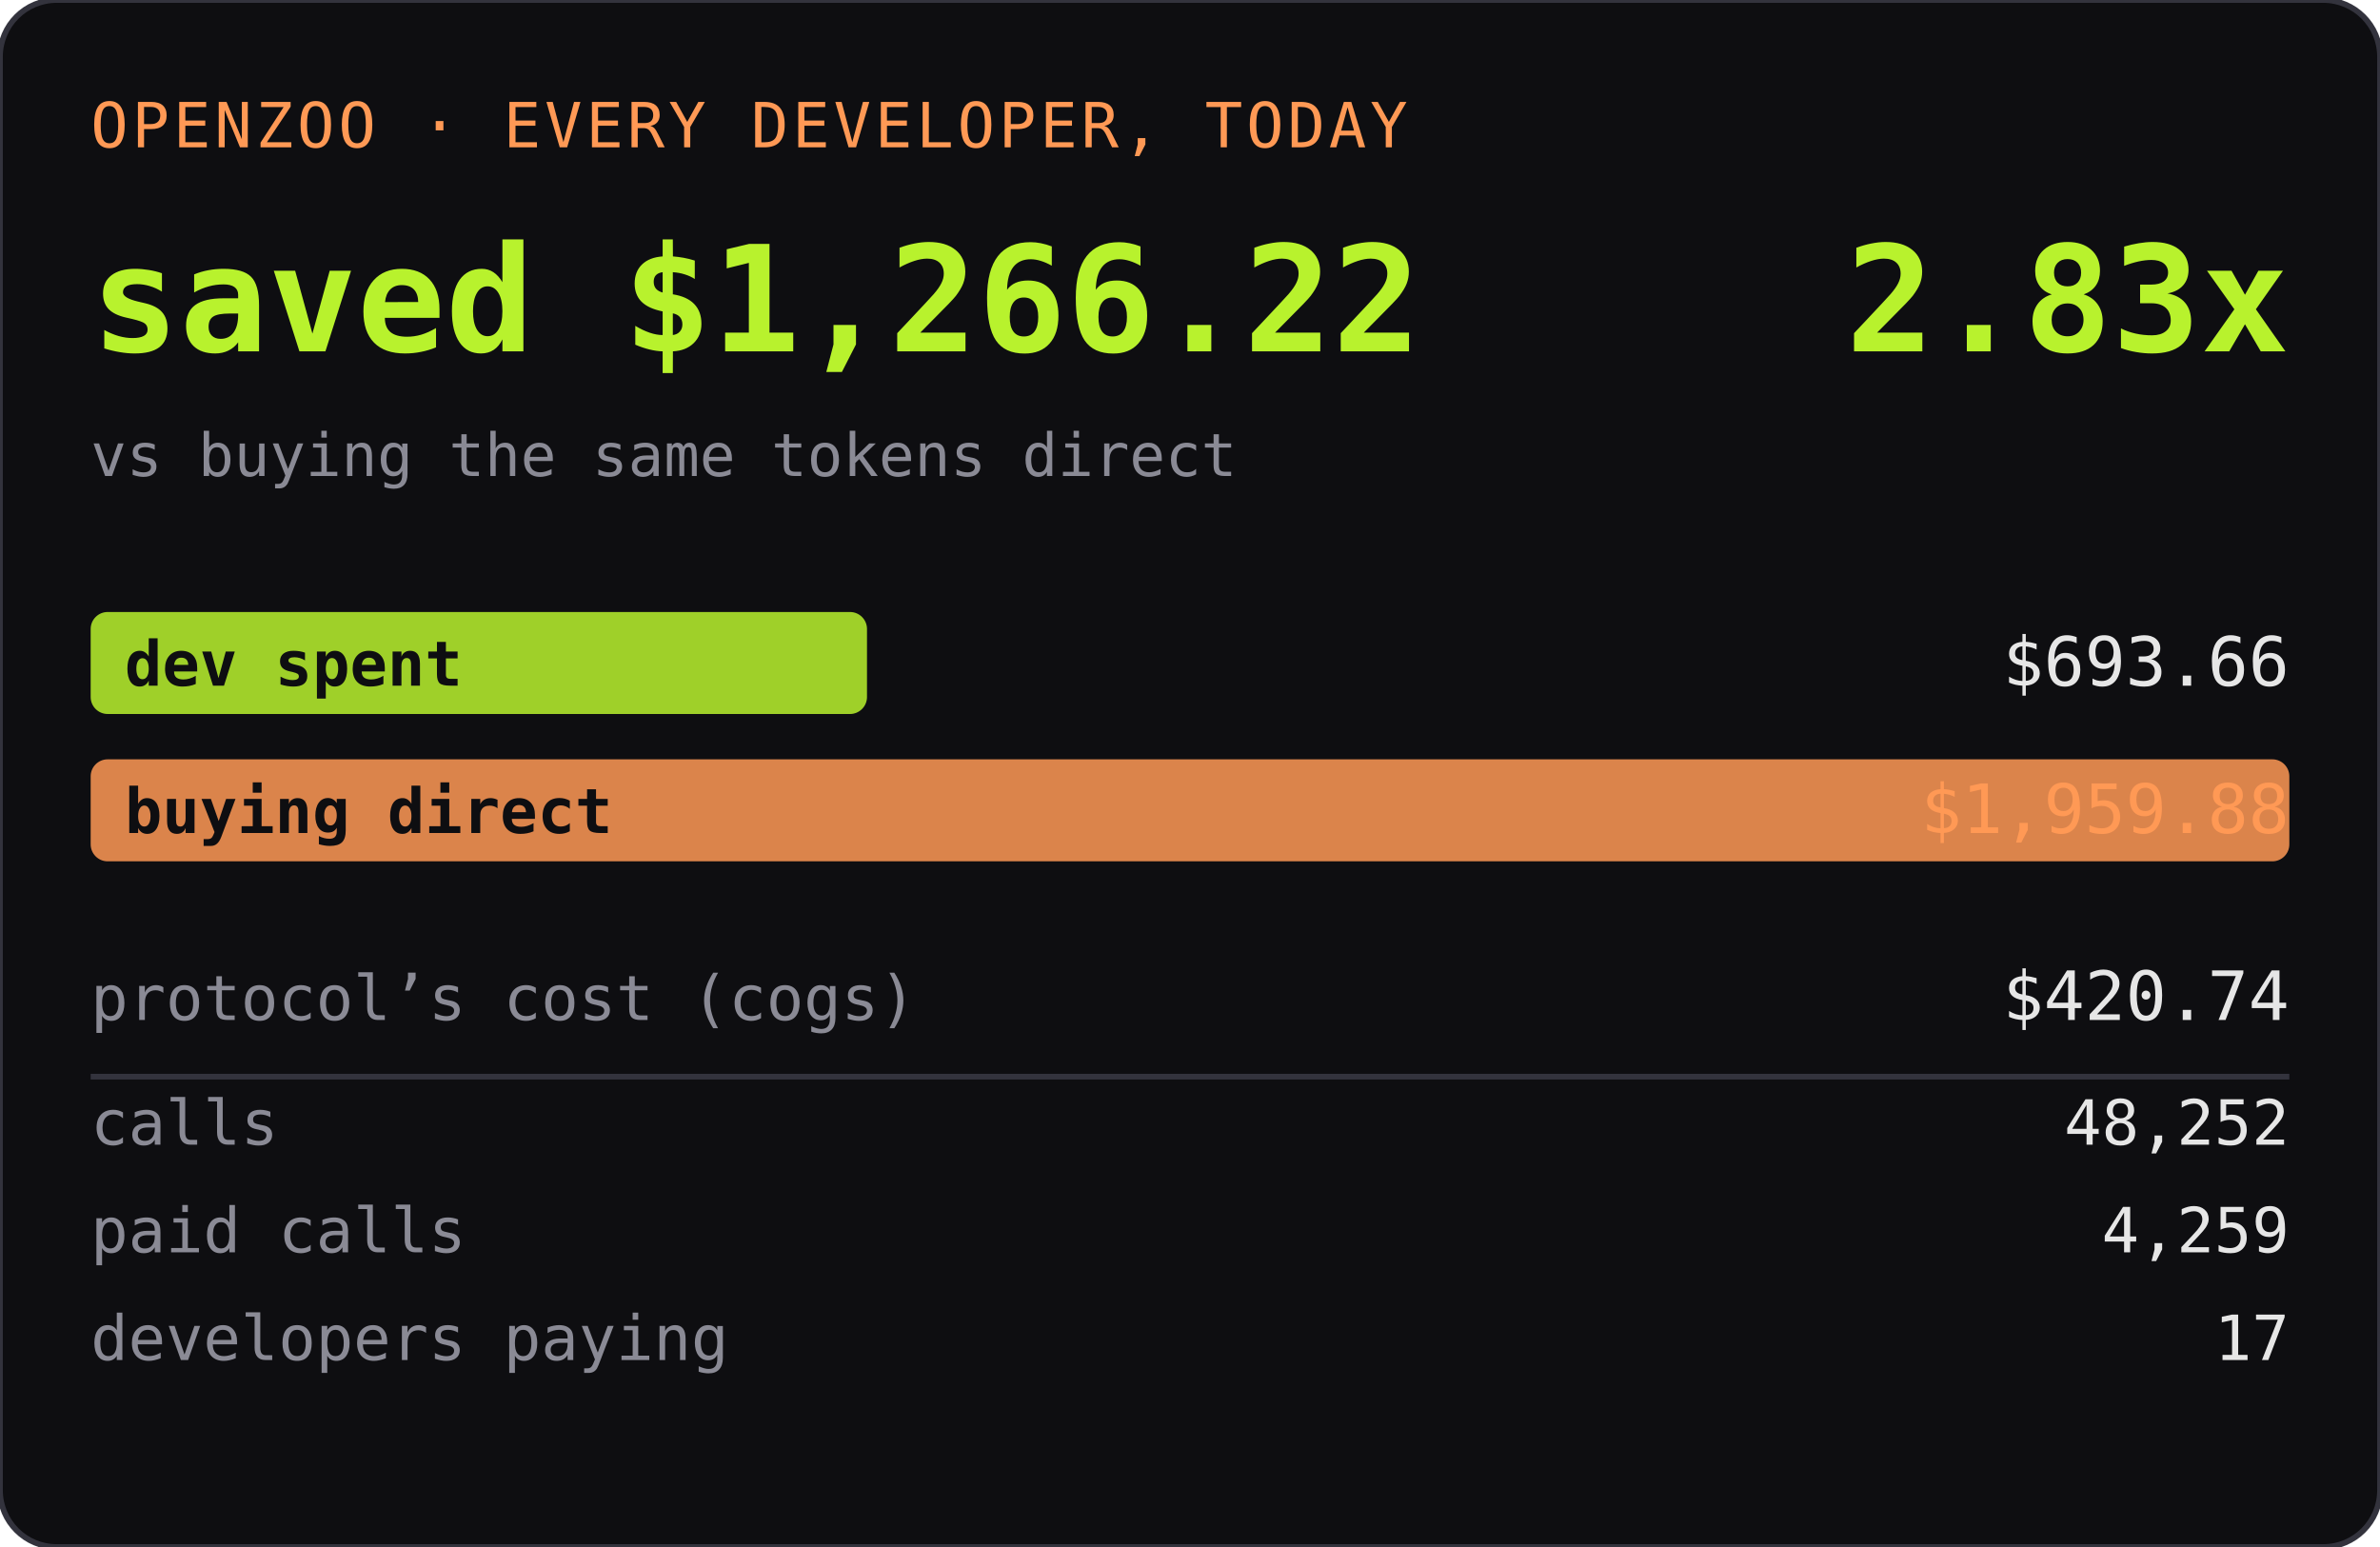
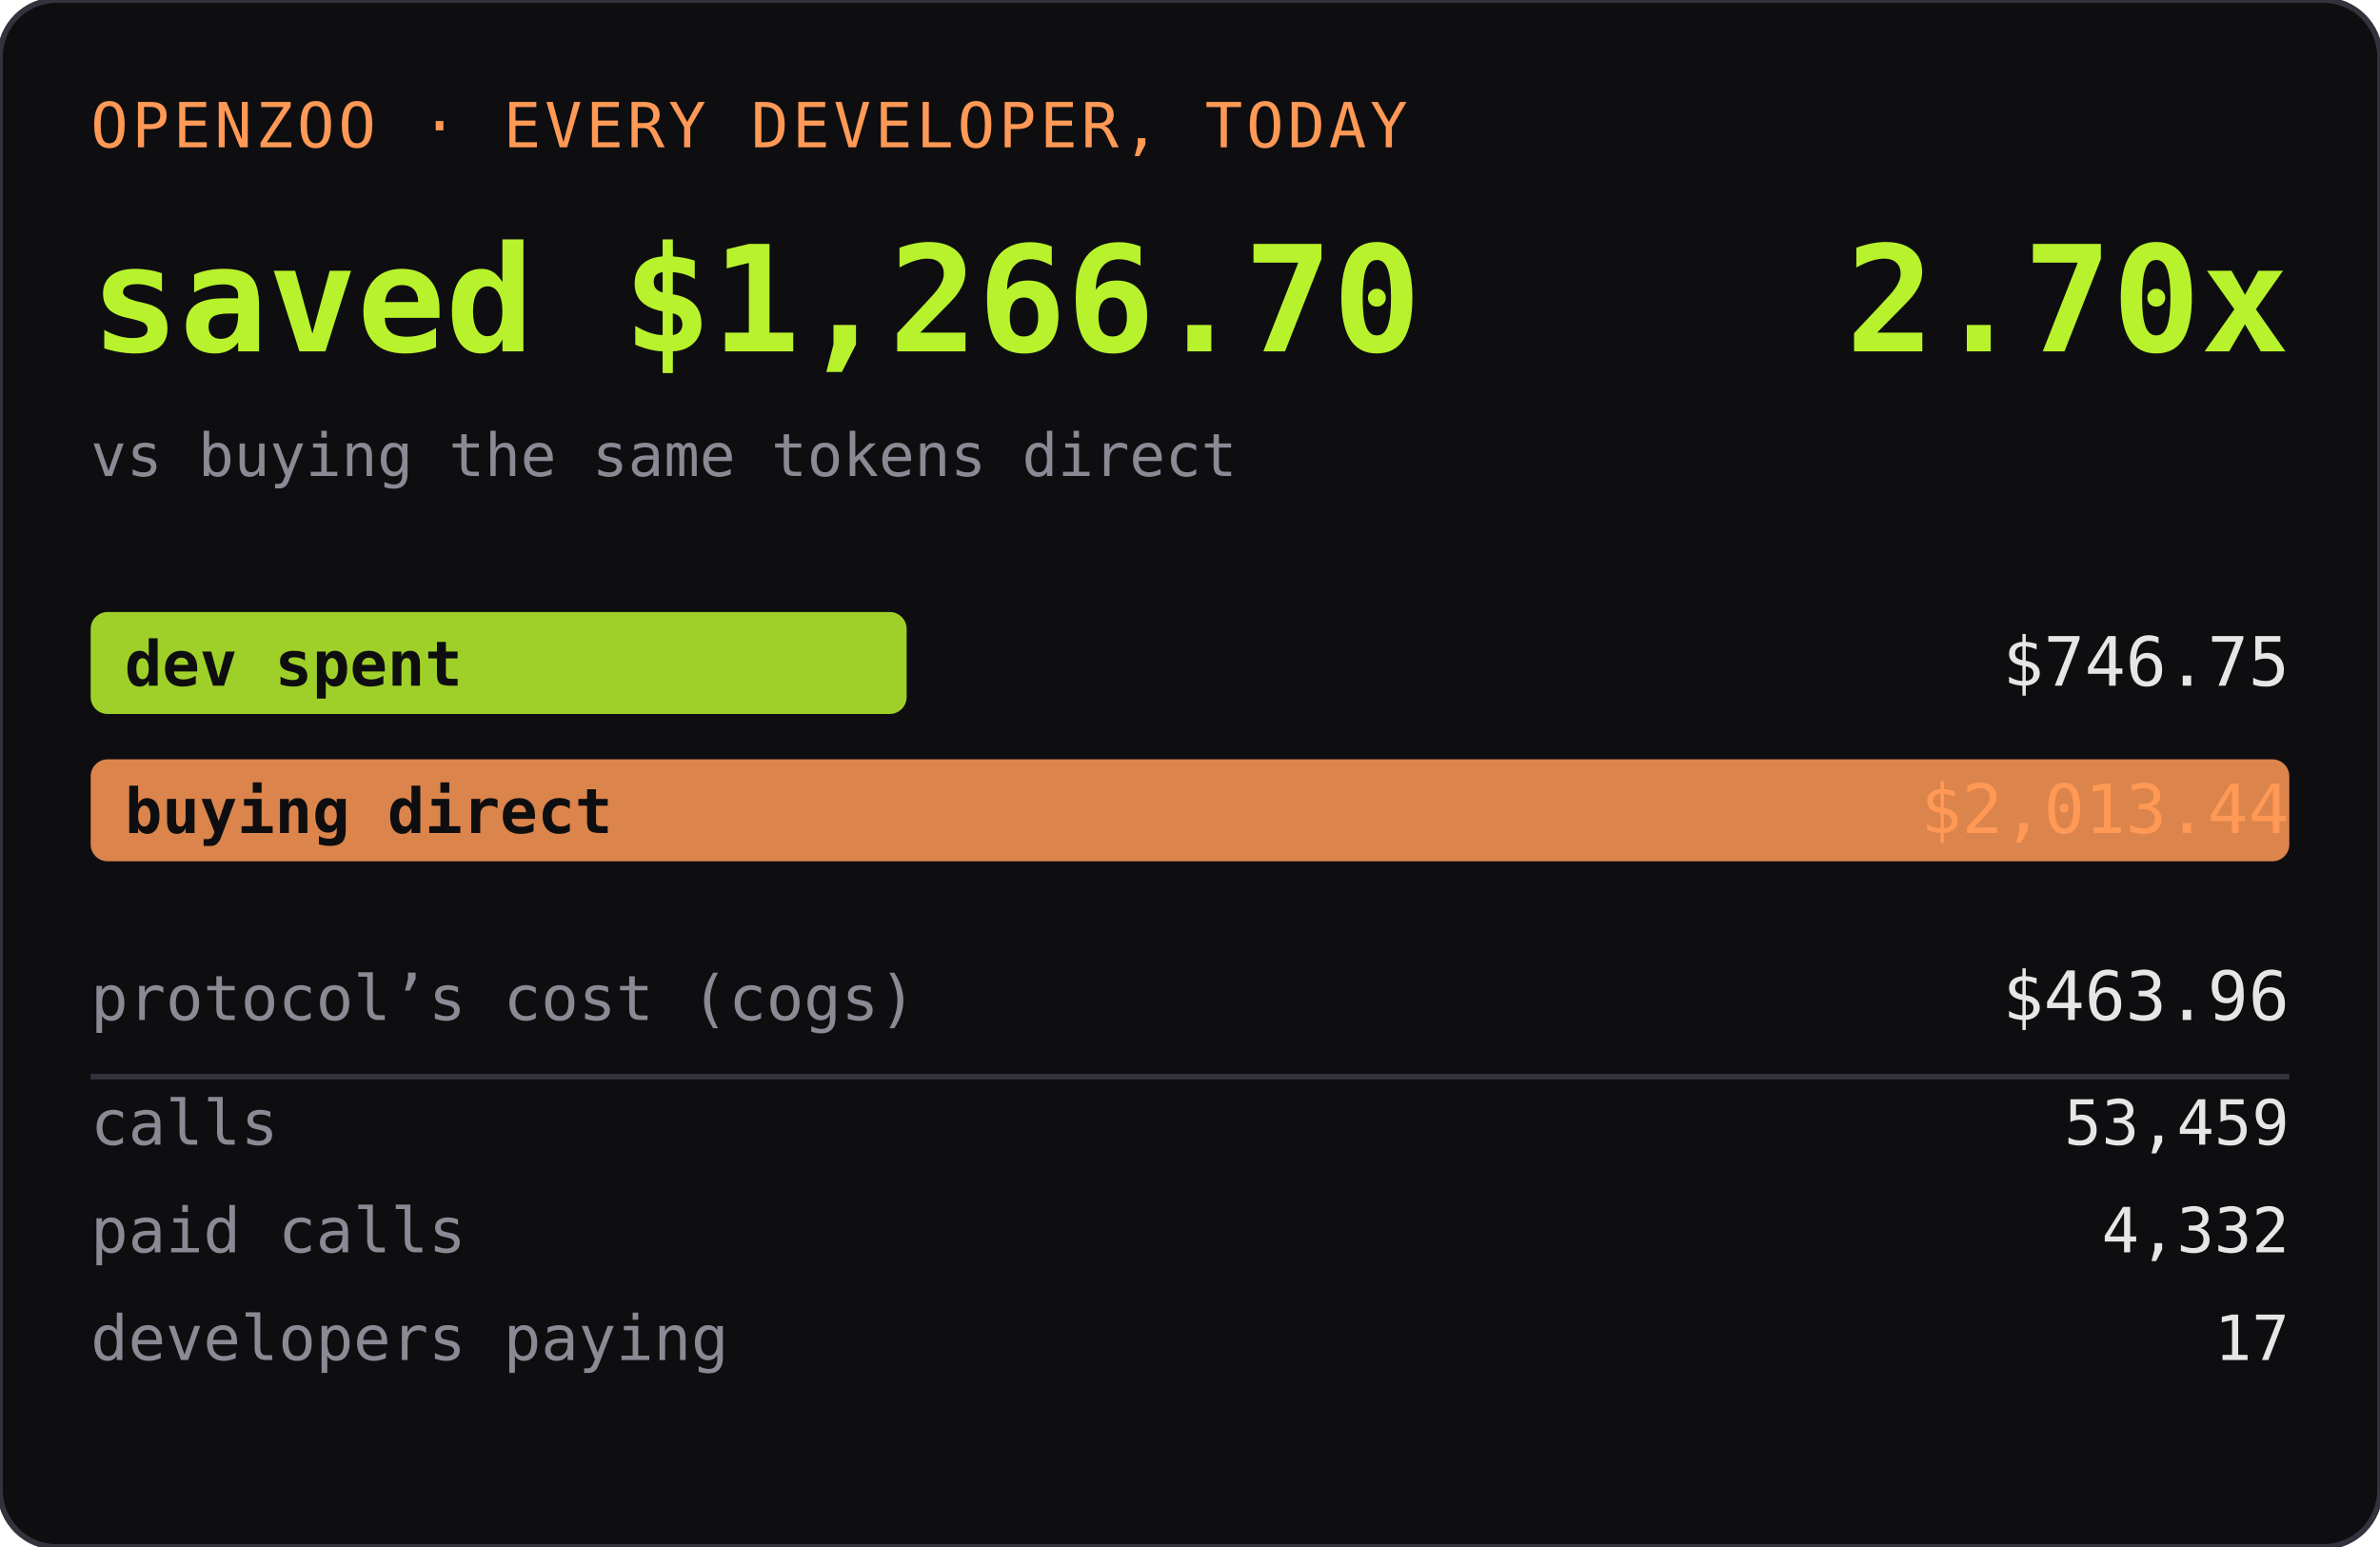
<svg xmlns="http://www.w3.org/2000/svg" width="420" height="273" role="img" aria-label="OPENZOO · EVERY DEVELOPER, TODAY">
  <rect width="420" height="273" rx="10" fill="#0e0e11" />
  <rect width="420" height="273" rx="10" fill="none" stroke="#33333d" />
  <text x="16" y="26" font-family="ui-monospace,SFMono-Regular,Menlo,monospace" font-size="11" fill="#ff9955" letter-spacing="0.06em">OPENZOO · EVERY DEVELOPER, TODAY</text>
-   <text x="16" y="62" font-family="ui-monospace,SFMono-Regular,Menlo,monospace" font-size="26" font-weight="600" fill="#b8f22d">saved $1,266.22</text>
-   <text x="404" y="62" text-anchor="end" font-family="ui-monospace,SFMono-Regular,Menlo,monospace" font-size="26" font-weight="600" fill="#b8f22d">2.83x</text>
+   <text x="16" y="62" font-family="ui-monospace,SFMono-Regular,Menlo,monospace" font-size="26" font-weight="600" fill="#b8f22d">saved $1,266.70</text>
+   <text x="404" y="62" text-anchor="end" font-family="ui-monospace,SFMono-Regular,Menlo,monospace" font-size="26" font-weight="600" fill="#b8f22d">2.70x</text>
  <text x="16" y="84" font-family="ui-monospace,SFMono-Regular,Menlo,monospace" font-size="10.5" fill="#8a8a95">vs buying the same tokens direct</text>
-   <rect x="16" y="108" width="137" height="18" rx="3" fill="#b8f22d" opacity="0.85" />
+   <rect x="16" y="108" width="144" height="18" rx="3" fill="#b8f22d" opacity="0.85" />
  <text x="22" y="121" font-family="ui-monospace,SFMono-Regular,Menlo,monospace" font-size="11" fill="#0e0e11" font-weight="600">dev spent</text>
-   <text x="404" y="121" text-anchor="end" font-family="ui-monospace,SFMono-Regular,Menlo,monospace" font-size="12" fill="#e6e6e6">$693.66</text>
+   <text x="404" y="121" text-anchor="end" font-family="ui-monospace,SFMono-Regular,Menlo,monospace" font-size="12" fill="#e6e6e6">$746.75</text>
  <rect x="16" y="134" width="388" height="18" rx="3" fill="#ff9955" opacity="0.85" />
  <text x="22" y="147" font-family="ui-monospace,SFMono-Regular,Menlo,monospace" font-size="11" fill="#0e0e11" font-weight="600">buying direct</text>
-   <text x="404" y="147" text-anchor="end" font-family="ui-monospace,SFMono-Regular,Menlo,monospace" font-size="12" fill="#ff9955">$1,959.88</text>
+   <text x="404" y="147" text-anchor="end" font-family="ui-monospace,SFMono-Regular,Menlo,monospace" font-size="12" fill="#ff9955">$2,013.44</text>
  <text x="16" y="180" font-family="ui-monospace,SFMono-Regular,Menlo,monospace" font-size="11" fill="#8a8a95">protocol’s cost (cogs)</text>
-   <text x="404" y="180" text-anchor="end" font-family="ui-monospace,SFMono-Regular,Menlo,monospace" font-size="12" fill="#e6e6e6">$420.74</text>
+   <text x="404" y="180" text-anchor="end" font-family="ui-monospace,SFMono-Regular,Menlo,monospace" font-size="12" fill="#e6e6e6">$463.96</text>
  <line x1="16" y1="190" x2="404" y2="190" stroke="#33333d" />
  <text x="16" y="202" font-family="ui-monospace,SFMono-Regular,Menlo,monospace" font-size="11" fill="#8a8a95">calls</text>
-   <text x="404" y="202" text-anchor="end" font-family="ui-monospace,SFMono-Regular,Menlo,monospace" font-size="11" fill="#e6e6e6">48,252</text>
+   <text x="404" y="202" text-anchor="end" font-family="ui-monospace,SFMono-Regular,Menlo,monospace" font-size="11" fill="#e6e6e6">53,459</text>
  <text x="16" y="221" font-family="ui-monospace,SFMono-Regular,Menlo,monospace" font-size="11" fill="#8a8a95">paid calls</text>
-   <text x="404" y="221" text-anchor="end" font-family="ui-monospace,SFMono-Regular,Menlo,monospace" font-size="11" fill="#e6e6e6">4,259</text>
+   <text x="404" y="221" text-anchor="end" font-family="ui-monospace,SFMono-Regular,Menlo,monospace" font-size="11" fill="#e6e6e6">4,332</text>
  <text x="16" y="240" font-family="ui-monospace,SFMono-Regular,Menlo,monospace" font-size="11" fill="#8a8a95">developers paying</text>
  <text x="404" y="240" text-anchor="end" font-family="ui-monospace,SFMono-Regular,Menlo,monospace" font-size="11" fill="#e6e6e6">17</text>
</svg>
